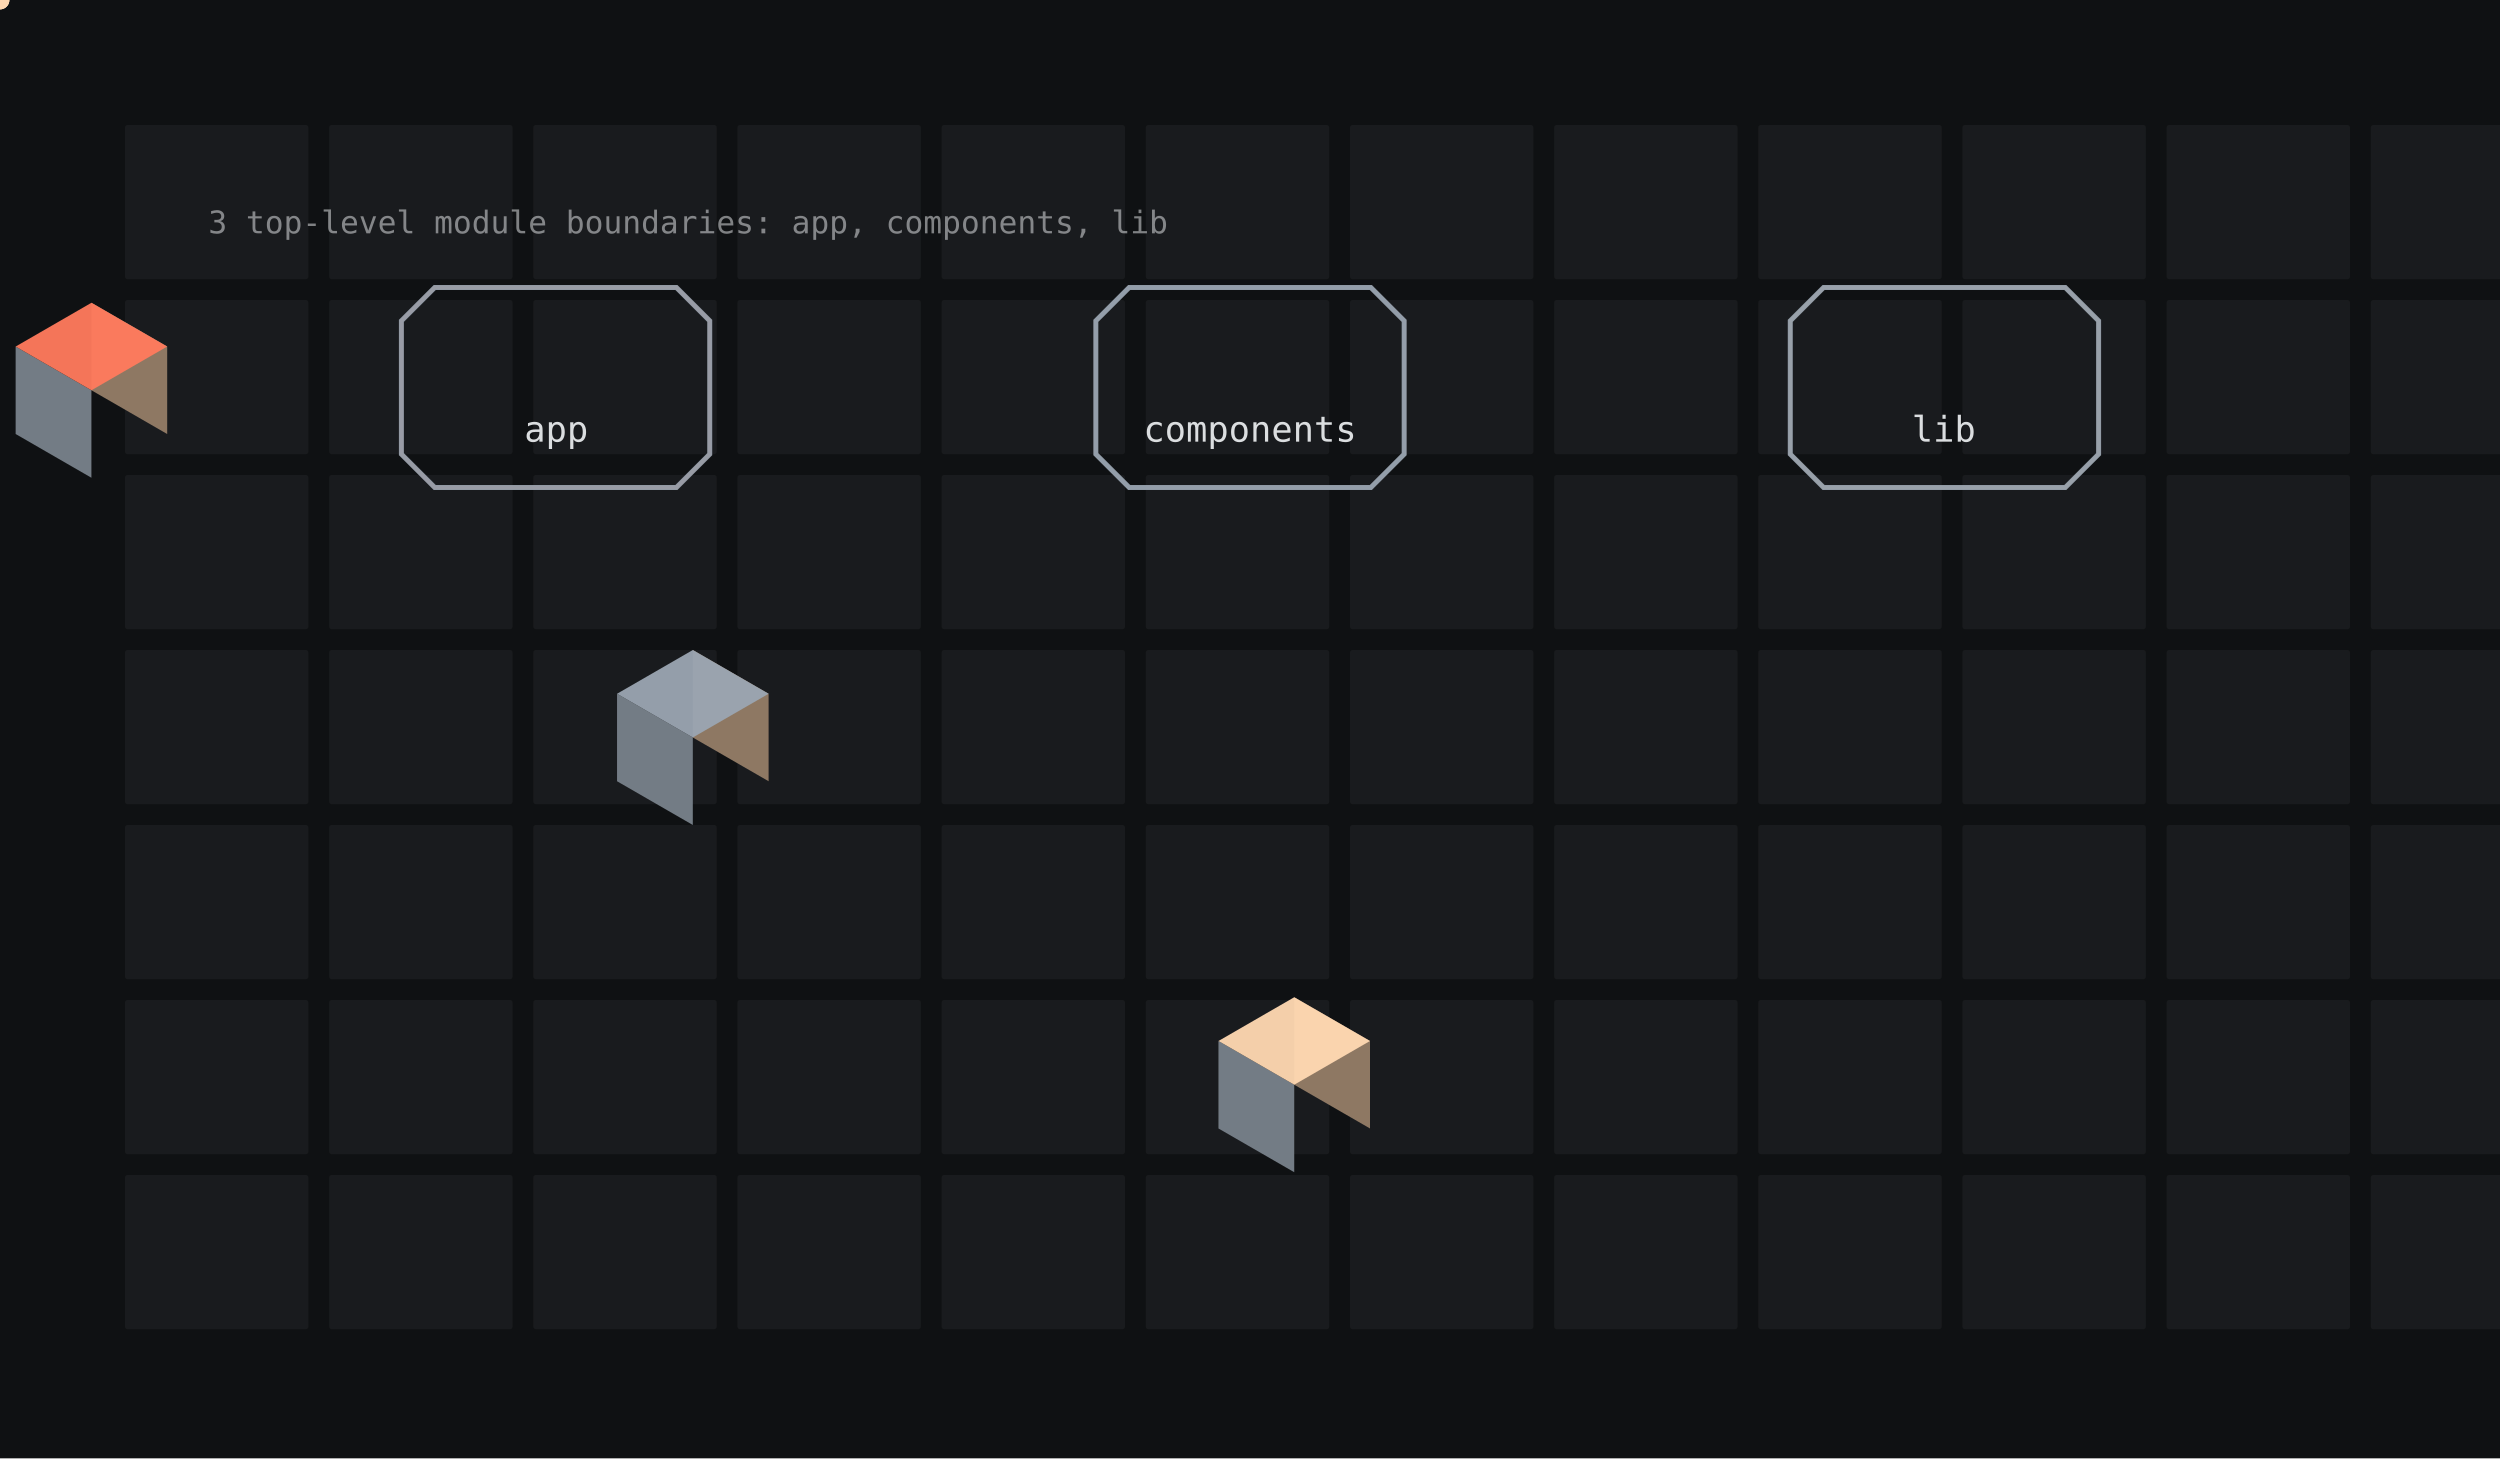
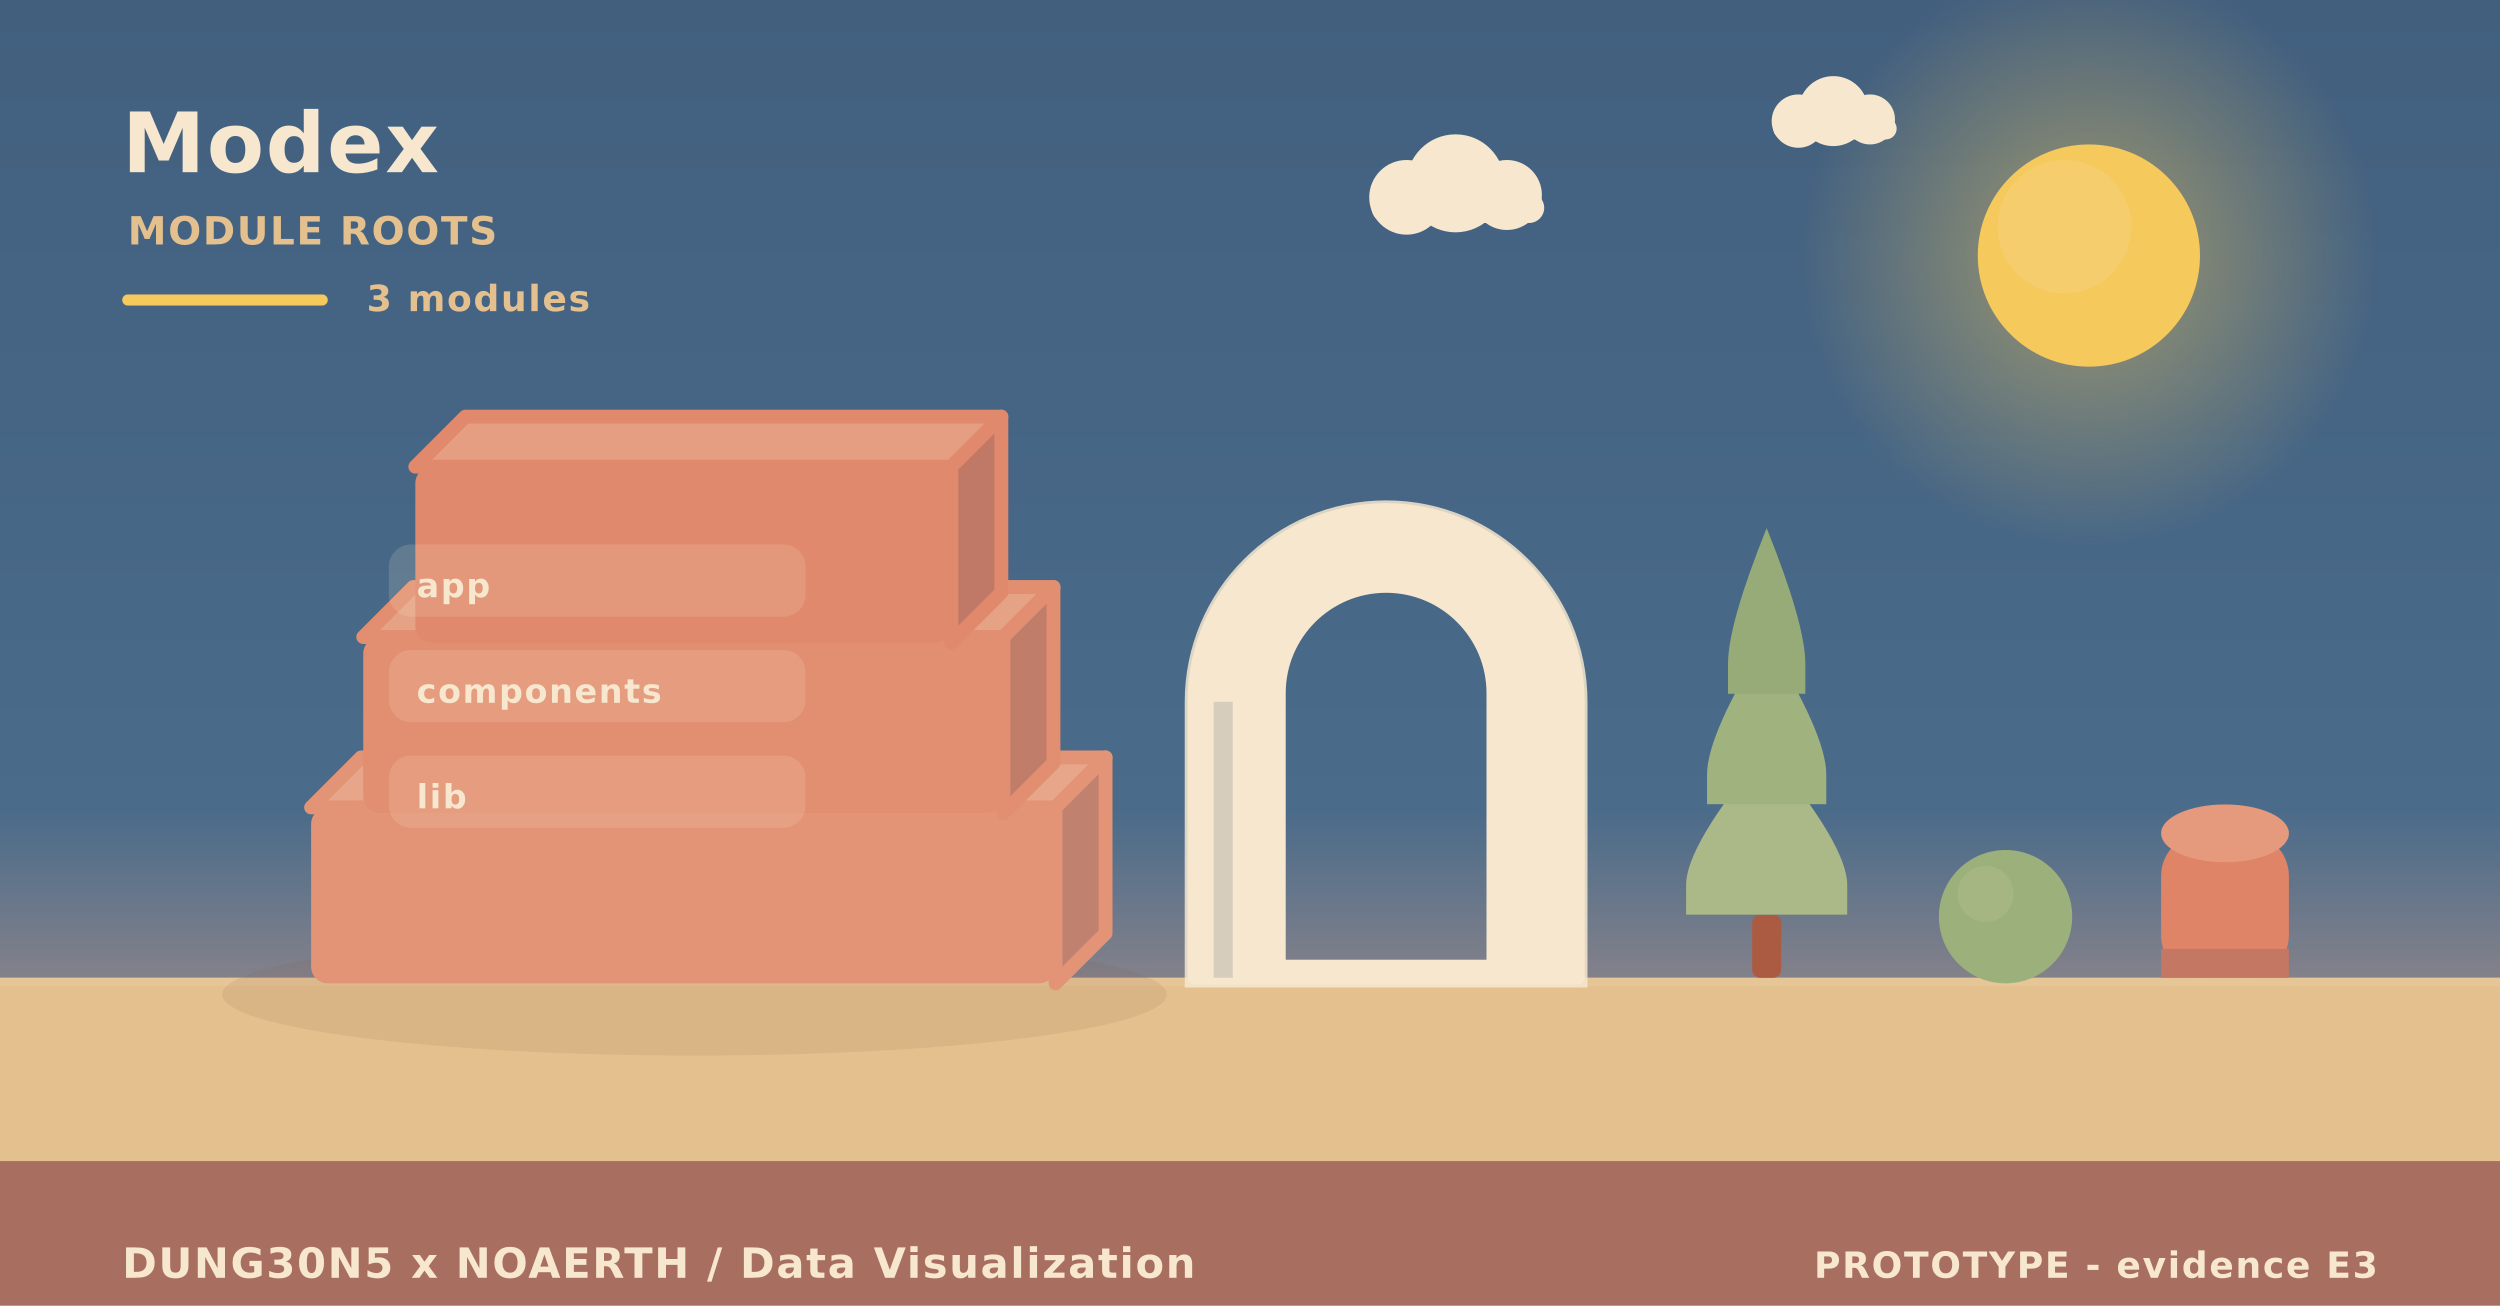
- <svg xmlns="http://www.w3.org/2000/svg" viewBox="0 0 1200 700" width="1200" height="700" role="img" aria-label="Modex architecture">
-   <rect width="1200" height="700" fill="#0f1113" />
-   <defs>
-     <linearGradient id="ga" x1="0" y1="0" x2="1" y2="1">
-       <stop offset="0%" stop-color="#ff7a5c" />
-       <stop offset="100%" stop-color="#9aa5b1" />
-     </linearGradient>
-   </defs>
-   <rect x="60.00" y="60.00" width="88.00" height="74.00" rx="1.20" fill="#f1f3f5" opacity="0.05" />
-   <rect x="158.00" y="60.00" width="88.00" height="74.00" rx="1.20" fill="#f1f3f5" opacity="0.05" />
-   <rect x="256.00" y="60.00" width="88.00" height="74.00" rx="1.20" fill="#f1f3f5" opacity="0.05" />
-   <rect x="354.00" y="60.00" width="88.00" height="74.00" rx="1.20" fill="#f1f3f5" opacity="0.05" />
-   <rect x="452.00" y="60.00" width="88.00" height="74.00" rx="1.20" fill="#f1f3f5" opacity="0.05" />
-   <rect x="550.00" y="60.00" width="88.00" height="74.00" rx="1.20" fill="#f1f3f5" opacity="0.05" />
-   <rect x="648.00" y="60.00" width="88.00" height="74.00" rx="1.20" fill="#f1f3f5" opacity="0.05" />
-   <rect x="746.00" y="60.00" width="88.00" height="74.00" rx="1.20" fill="#f1f3f5" opacity="0.05" />
-   <rect x="844.00" y="60.00" width="88.00" height="74.00" rx="1.20" fill="#f1f3f5" opacity="0.05" />
-   <rect x="942.00" y="60.00" width="88.00" height="74.00" rx="1.20" fill="#f1f3f5" opacity="0.05" />
-   <rect x="1040.00" y="60.00" width="88.00" height="74.00" rx="1.20" fill="#f1f3f5" opacity="0.05" />
-   <rect x="1138.00" y="60.00" width="88.00" height="74.00" rx="1.20" fill="#f1f3f5" opacity="0.05" />
-   <rect x="60.00" y="144.00" width="88.00" height="74.00" rx="1.20" fill="#f1f3f5" opacity="0.05" />
-   <rect x="158.00" y="144.00" width="88.00" height="74.00" rx="1.20" fill="#f1f3f5" opacity="0.05" />
-   <rect x="256.00" y="144.00" width="88.00" height="74.00" rx="1.20" fill="#f1f3f5" opacity="0.05" />
-   <rect x="354.00" y="144.00" width="88.00" height="74.00" rx="1.20" fill="#f1f3f5" opacity="0.05" />
-   <rect x="452.00" y="144.00" width="88.00" height="74.00" rx="1.20" fill="#f1f3f5" opacity="0.05" />
-   <rect x="550.00" y="144.00" width="88.00" height="74.00" rx="1.20" fill="#f1f3f5" opacity="0.05" />
-   <rect x="648.00" y="144.00" width="88.00" height="74.00" rx="1.20" fill="#f1f3f5" opacity="0.05" />
-   <rect x="746.00" y="144.00" width="88.00" height="74.00" rx="1.20" fill="#f1f3f5" opacity="0.05" />
-   <rect x="844.00" y="144.00" width="88.00" height="74.00" rx="1.20" fill="#f1f3f5" opacity="0.05" />
-   <rect x="942.00" y="144.00" width="88.00" height="74.00" rx="1.20" fill="#f1f3f5" opacity="0.05" />
-   <rect x="1040.00" y="144.00" width="88.00" height="74.00" rx="1.20" fill="#f1f3f5" opacity="0.05" />
-   <rect x="1138.00" y="144.00" width="88.00" height="74.00" rx="1.20" fill="#f1f3f5" opacity="0.05" />
-   <rect x="60.00" y="228.00" width="88.00" height="74.00" rx="1.20" fill="#f1f3f5" opacity="0.05" />
-   <rect x="158.00" y="228.00" width="88.00" height="74.00" rx="1.20" fill="#f1f3f5" opacity="0.05" />
-   <rect x="256.00" y="228.00" width="88.00" height="74.00" rx="1.20" fill="#f1f3f5" opacity="0.05" />
-   <rect x="354.00" y="228.00" width="88.00" height="74.00" rx="1.20" fill="#f1f3f5" opacity="0.05" />
-   <rect x="452.00" y="228.00" width="88.00" height="74.00" rx="1.20" fill="#f1f3f5" opacity="0.05" />
-   <rect x="550.00" y="228.00" width="88.00" height="74.00" rx="1.20" fill="#f1f3f5" opacity="0.05" />
-   <rect x="648.00" y="228.00" width="88.00" height="74.00" rx="1.20" fill="#f1f3f5" opacity="0.05" />
-   <rect x="746.00" y="228.00" width="88.00" height="74.00" rx="1.20" fill="#f1f3f5" opacity="0.05" />
-   <rect x="844.00" y="228.00" width="88.00" height="74.00" rx="1.20" fill="#f1f3f5" opacity="0.05" />
-   <rect x="942.00" y="228.00" width="88.00" height="74.00" rx="1.20" fill="#f1f3f5" opacity="0.05" />
-   <rect x="1040.00" y="228.00" width="88.00" height="74.00" rx="1.20" fill="#f1f3f5" opacity="0.05" />
-   <rect x="1138.00" y="228.00" width="88.00" height="74.00" rx="1.20" fill="#f1f3f5" opacity="0.05" />
-   <rect x="60.00" y="312.00" width="88.00" height="74.00" rx="1.20" fill="#f1f3f5" opacity="0.05" />
-   <rect x="158.00" y="312.00" width="88.00" height="74.00" rx="1.20" fill="#f1f3f5" opacity="0.05" />
-   <rect x="256.00" y="312.00" width="88.00" height="74.00" rx="1.20" fill="#f1f3f5" opacity="0.05" />
-   <rect x="354.00" y="312.00" width="88.00" height="74.00" rx="1.20" fill="#f1f3f5" opacity="0.05" />
-   <rect x="452.00" y="312.00" width="88.00" height="74.00" rx="1.20" fill="#f1f3f5" opacity="0.05" />
-   <rect x="550.00" y="312.00" width="88.00" height="74.00" rx="1.20" fill="#f1f3f5" opacity="0.05" />
-   <rect x="648.00" y="312.00" width="88.00" height="74.00" rx="1.20" fill="#f1f3f5" opacity="0.05" />
-   <rect x="746.00" y="312.00" width="88.00" height="74.00" rx="1.20" fill="#f1f3f5" opacity="0.05" />
-   <rect x="844.00" y="312.00" width="88.00" height="74.00" rx="1.20" fill="#f1f3f5" opacity="0.05" />
-   <rect x="942.00" y="312.00" width="88.00" height="74.00" rx="1.20" fill="#f1f3f5" opacity="0.05" />
-   <rect x="1040.00" y="312.00" width="88.00" height="74.00" rx="1.20" fill="#f1f3f5" opacity="0.05" />
-   <rect x="1138.00" y="312.00" width="88.00" height="74.00" rx="1.20" fill="#f1f3f5" opacity="0.05" />
-   <rect x="60.00" y="396.00" width="88.00" height="74.00" rx="1.20" fill="#f1f3f5" opacity="0.05" />
-   <rect x="158.00" y="396.00" width="88.00" height="74.00" rx="1.20" fill="#f1f3f5" opacity="0.05" />
-   <rect x="256.00" y="396.00" width="88.00" height="74.00" rx="1.20" fill="#f1f3f5" opacity="0.05" />
-   <rect x="354.00" y="396.00" width="88.00" height="74.00" rx="1.20" fill="#f1f3f5" opacity="0.05" />
-   <rect x="452.00" y="396.00" width="88.00" height="74.00" rx="1.20" fill="#f1f3f5" opacity="0.05" />
-   <rect x="550.00" y="396.00" width="88.00" height="74.00" rx="1.20" fill="#f1f3f5" opacity="0.05" />
-   <rect x="648.00" y="396.00" width="88.00" height="74.00" rx="1.20" fill="#f1f3f5" opacity="0.05" />
-   <rect x="746.00" y="396.00" width="88.00" height="74.00" rx="1.20" fill="#f1f3f5" opacity="0.05" />
-   <rect x="844.00" y="396.00" width="88.00" height="74.00" rx="1.20" fill="#f1f3f5" opacity="0.05" />
-   <rect x="942.00" y="396.00" width="88.00" height="74.00" rx="1.20" fill="#f1f3f5" opacity="0.05" />
-   <rect x="1040.00" y="396.00" width="88.00" height="74.00" rx="1.20" fill="#f1f3f5" opacity="0.05" />
-   <rect x="1138.00" y="396.00" width="88.00" height="74.00" rx="1.20" fill="#f1f3f5" opacity="0.05" />
-   <rect x="60.00" y="480.00" width="88.00" height="74.00" rx="1.20" fill="#f1f3f5" opacity="0.05" />
-   <rect x="158.00" y="480.00" width="88.00" height="74.00" rx="1.20" fill="#f1f3f5" opacity="0.05" />
-   <rect x="256.00" y="480.00" width="88.00" height="74.00" rx="1.20" fill="#f1f3f5" opacity="0.05" />
-   <rect x="354.00" y="480.00" width="88.00" height="74.00" rx="1.20" fill="#f1f3f5" opacity="0.05" />
-   <rect x="452.00" y="480.00" width="88.00" height="74.00" rx="1.20" fill="#f1f3f5" opacity="0.05" />
-   <rect x="550.00" y="480.00" width="88.00" height="74.00" rx="1.20" fill="#f1f3f5" opacity="0.05" />
-   <rect x="648.00" y="480.00" width="88.00" height="74.00" rx="1.20" fill="#f1f3f5" opacity="0.05" />
-   <rect x="746.00" y="480.00" width="88.00" height="74.00" rx="1.20" fill="#f1f3f5" opacity="0.05" />
-   <rect x="844.00" y="480.00" width="88.00" height="74.00" rx="1.20" fill="#f1f3f5" opacity="0.05" />
-   <rect x="942.00" y="480.00" width="88.00" height="74.00" rx="1.20" fill="#f1f3f5" opacity="0.05" />
-   <rect x="1040.00" y="480.00" width="88.00" height="74.00" rx="1.20" fill="#f1f3f5" opacity="0.05" />
-   <rect x="1138.00" y="480.00" width="88.00" height="74.00" rx="1.20" fill="#f1f3f5" opacity="0.05" />
-   <rect x="60.00" y="564.00" width="88.00" height="74.00" rx="1.20" fill="#f1f3f5" opacity="0.05" />
-   <rect x="158.00" y="564.00" width="88.00" height="74.00" rx="1.20" fill="#f1f3f5" opacity="0.05" />
-   <rect x="256.00" y="564.00" width="88.00" height="74.00" rx="1.20" fill="#f1f3f5" opacity="0.05" />
-   <rect x="354.00" y="564.00" width="88.00" height="74.00" rx="1.20" fill="#f1f3f5" opacity="0.05" />
-   <rect x="452.00" y="564.00" width="88.00" height="74.00" rx="1.20" fill="#f1f3f5" opacity="0.05" />
-   <rect x="550.00" y="564.00" width="88.00" height="74.00" rx="1.20" fill="#f1f3f5" opacity="0.05" />
-   <rect x="648.00" y="564.00" width="88.00" height="74.00" rx="1.20" fill="#f1f3f5" opacity="0.05" />
-   <rect x="746.00" y="564.00" width="88.00" height="74.00" rx="1.20" fill="#f1f3f5" opacity="0.05" />
-   <rect x="844.00" y="564.00" width="88.00" height="74.00" rx="1.20" fill="#f1f3f5" opacity="0.05" />
-   <rect x="942.00" y="564.00" width="88.00" height="74.00" rx="1.20" fill="#f1f3f5" opacity="0.05" />
-   <rect x="1040.00" y="564.00" width="88.00" height="74.00" rx="1.20" fill="#f1f3f5" opacity="0.05" />
-   <rect x="1138.00" y="564.00" width="88.00" height="74.00" rx="1.20" fill="#f1f3f5" opacity="0.05" />
-   <path d="M208.67,138.00 H324.67 L340.67,154.00 V218.00 L324.67,234.00 H208.67 L192.67,218.00 V154.00 Z" fill="none" stroke="rgba(255,122,92,0.550)" stroke-width="1.80" opacity="0.90" />
-   <polygon points="43.88,187.33 80.25,208.33 80.25,166.33 43.88,145.33" fill="#947d67" opacity="0.95" />
-   <polygon points="7.51,208.33 43.88,229.33 43.88,187.33 7.51,166.33" fill="#78818a" opacity="0.95" />
-   <polygon points="43.88,145.33 80.25,166.33 43.88,187.33 7.51,166.33" fill="#ff7a5c" opacity="0.95" />
-   <text x="267" y="212" font-family="ui-monospace,Menlo,monospace" font-size="17" fill="rgba(241,243,245,0.900)" text-anchor="middle">app</text>
+ <svg xmlns="http://www.w3.org/2000/svg" width="900" height="470" viewBox="0 0 900 470" role="img" aria-label="Modex - how it is built">
+   <linearGradient id="skya" x1="0" y1="0" x2="0" y2="1">
+     <stop offset="0" stop-color="#425f7e" />
+     <stop offset="0.62" stop-color="#4a6b8a" />
+     <stop offset="1" stop-color="#f3ad8a" />
+   </linearGradient>
+   <rect width="900" height="470" fill="url(#skya)" />
+   <radialGradient id="suna">
+     <stop offset="0.35" stop-color="#f5c95c" stop-opacity="0.34" />
+     <stop offset="1" stop-color="#f5c95c" stop-opacity="0" />
+   </radialGradient>
+   <circle cx="752" cy="92" r="104" fill="url(#suna)" />
+   <circle cx="752" cy="92" r="40" fill="#f5c95c" />
+   <circle cx="743.2" cy="81.6" r="24" fill="#f5d27e" opacity="0.5" />
  <g>
-     <path d="M208.67,138.00 H324.67 L340.67,154.00 V218.00 L324.67,234.00 H208.67 L192.67,218.00 V154.00 Z" fill="none" stroke="#9aa5b1" stroke-width="2.40" opacity="0.90" />
-     <animate attributeName="opacity" values="0.25;1.0;0.25" dur="23.7s" begin="0.0s" repeatCount="indefinite" />
+     <circle cx="524" cy="66" r="17.64" fill="#f6e7ce" />
+     <circle cx="506.36" cy="71.04" r="13.44" fill="#f6e7ce" />
+     <circle cx="542.48" cy="70.2" r="12.6" fill="#f6e7ce" />
+     <rect x="493.76" y="69.36" width="62.16" height="10.92" rx="5.46" fill="#f6e7ce" />
+     <animateTransform attributeName="transform" type="translate" values="0 0;24 0;0 0" dur="36s" begin="0s" repeatCount="indefinite" />
  </g>
-   <g opacity="0.9">
-     <circle cx="0.00" cy="0.00" r="4.50" fill="#ffd8b1" opacity="1.00" />
-     <animateTransform attributeName="transform" type="translate" values="266.67,184.00 600.00,184.00" dur="7.9s" begin="0.0s" repeatCount="indefinite" />
-     <animateTransform attributeName="transform" type="translate" values="600.00,184.00 266.67,184.00" dur="7.9s" begin="3.95s" repeatCount="indefinite" />
+   <g>
+     <circle cx="660" cy="40" r="12.6" fill="#f6e7ce" />
+     <circle cx="647.4" cy="43.6" r="9.6" fill="#f6e7ce" />
+     <circle cx="673.2" cy="43" r="9" fill="#f6e7ce" />
+     <rect x="638.4" y="42.4" width="44.4" height="7.8" rx="3.9" fill="#f6e7ce" />
+     <animateTransform attributeName="transform" type="translate" values="0 0;-18 0;0 0" dur="46s" begin="3s" repeatCount="indefinite" />
  </g>
-   <path d="M542.00,138.00 H658.00 L674.00,154.00 V218.00 L658.00,234.00 H542.00 L526.00,218.00 V154.00 Z" fill="none" stroke="rgba(154,165,177,0.550)" stroke-width="1.80" opacity="0.90" />
-   <polygon points="332.55,354.00 368.93,375.00 368.93,333.00 332.55,312.00" fill="#947d67" opacity="0.95" />
-   <polygon points="296.18,375.00 332.55,396.00 332.55,354.00 296.18,333.00" fill="#78818a" opacity="0.95" />
-   <polygon points="332.55,312.00 368.93,333.00 332.55,354.00 296.18,333.00" fill="#9aa5b1" opacity="0.95" />
-   <text x="600" y="212" font-family="ui-monospace,Menlo,monospace" font-size="17" fill="rgba(241,243,245,0.900)" text-anchor="middle">components</text>
+   <rect x="0" y="352" width="900" height="118" fill="#e3c08d" />
+   <rect x="0" y="352" width="900" height="3" fill="#e6c596" />
+   <text x="44" y="62" font-family="Verdana,DejaVu Sans,sans-serif" font-size="30" font-weight="700" letter-spacing="0.6" fill="#f6e7ce" text-anchor="start">Modex</text>
+   <text x="46" y="88" font-family="Verdana,DejaVu Sans,sans-serif" font-size="14" font-weight="700" letter-spacing="0.6" fill="#e3c08d" text-anchor="start">MODULE ROOTS</text>
+   <rect x="44" y="106" width="74" height="4" rx="2" fill="#f5c95c" />
+   <text x="132" y="112" font-family="Verdana,DejaVu Sans,sans-serif" font-size="13" font-weight="700" letter-spacing="0.6" fill="#e3c08d" text-anchor="start">3 modules</text>
+   <ellipse cx="250" cy="358" rx="170" ry="22" fill="rgba(138,90,68,0.11)" />
+   <path d="M112,290.67 L380,290.67 L398,272.67 L130,272.67 Z" fill="#e7a589" stroke="#e39376" stroke-width="5" stroke-linejoin="round" />
+   <path d="M380,290.67 L398,272.67 L398,336 L380,354 Z" fill="#c1816f" stroke="#e39376" stroke-width="5" stroke-linejoin="round" />
+   <rect x="112" y="290.67" width="268" height="63.33" rx="6" fill="#e39376" />
+   <path d="M130.76,229.33 L361.24,229.33 L379.24,211.33 L148.76,211.33 Z" fill="#e6a285" stroke="#e28e71" stroke-width="5" stroke-linejoin="round" />
+   <path d="M361.24,229.33 L379.24,211.33 L379.24,274.67 L361.24,292.67 Z" fill="#c07d6a" stroke="#e28e71" stroke-width="5" stroke-linejoin="round" />
+   <rect x="130.76" y="229.33" width="230.48" height="63.33" rx="6" fill="#e28e71" />
+   <path d="M149.52,168 L342.48,168 L360.48,150 L167.52,150 Z" fill="#e69e82" stroke="#e1896c" stroke-width="5" stroke-linejoin="round" />
+   <path d="M342.48,168 L360.48,150 L360.48,213.33 L342.48,231.33 Z" fill="#bf7966" stroke="#e1896c" stroke-width="5" stroke-linejoin="round" />
+   <rect x="149.52" y="168" width="192.96" height="63.33" rx="6" fill="#e1896c" />
+   <rect x="140" y="196" width="150" height="26" rx="8" fill="rgba(246,231,206,0.16)" opacity="0.94" />
  <g>
-     <path d="M542.00,138.00 H658.00 L674.00,154.00 V218.00 L658.00,234.00 H542.00 L526.00,218.00 V154.00 Z" fill="none" stroke="#9aa5b1" stroke-width="2.40" opacity="0.90" />
-     <animate attributeName="opacity" values="0.25;1.0;0.25" dur="23.7s" begin="0.45s" repeatCount="indefinite" />
+     <text x="150" y="215" font-family="Verdana,DejaVu Sans,sans-serif" font-size="12" font-weight="700" letter-spacing="0.6" fill="#f6e7ce" text-anchor="start">app</text>
+     <animateTransform attributeName="transform" type="translate" values="0 10;0 0" dur="0.7s" begin="0.3s" fill="freeze" />
  </g>
-   <g opacity="0.9">
-     <circle cx="0.00" cy="0.00" r="4.50" fill="#ffd8b1" opacity="1.00" />
-     <animateTransform attributeName="transform" type="translate" values="600.00,184.00 933.33,184.00" dur="7.9s" begin="0.3s" repeatCount="indefinite" />
-     <animateTransform attributeName="transform" type="translate" values="933.33,184.00 600.00,184.00" dur="7.9s" begin="4.25s" repeatCount="indefinite" />
+   <rect x="140" y="234" width="150" height="26" rx="8" fill="rgba(246,231,206,0.16)" opacity="0.94" />
+   <g>
+     <text x="150" y="253" font-family="Verdana,DejaVu Sans,sans-serif" font-size="12" font-weight="700" letter-spacing="0.6" fill="#f6e7ce" text-anchor="start">components</text>
+     <animateTransform attributeName="transform" type="translate" values="0 10;0 0" dur="0.7s" begin="0.5s" fill="freeze" />
  </g>
-   <path d="M875.33,138.00 H991.33 L1007.33,154.00 V218.00 L991.33,234.00 H875.33 L859.33,218.00 V154.00 Z" fill="none" stroke="rgba(255,216,177,0.550)" stroke-width="1.80" opacity="0.90" />
-   <polygon points="621.23,520.67 657.60,541.67 657.60,499.67 621.23,478.67" fill="#947d67" opacity="0.95" />
-   <polygon points="584.86,541.67 621.23,562.67 621.23,520.67 584.86,499.67" fill="#78818a" opacity="0.95" />
-   <polygon points="621.23,478.67 657.60,499.67 621.23,520.67 584.86,499.67" fill="#ffd8b1" opacity="0.95" />
-   <text x="933" y="212" font-family="ui-monospace,Menlo,monospace" font-size="17" fill="rgba(241,243,245,0.900)" text-anchor="middle">lib</text>
+   <rect x="140" y="272" width="150" height="26" rx="8" fill="rgba(246,231,206,0.16)" opacity="0.94" />
  <g>
-     <path d="M875.33,138.00 H991.33 L1007.33,154.00 V218.00 L991.33,234.00 H875.33 L859.33,218.00 V154.00 Z" fill="none" stroke="#9aa5b1" stroke-width="2.40" opacity="0.90" />
-     <animate attributeName="opacity" values="0.25;1.0;0.25" dur="23.7s" begin="0.9s" repeatCount="indefinite" />
+     <text x="150" y="291" font-family="Verdana,DejaVu Sans,sans-serif" font-size="12" font-weight="700" letter-spacing="0.6" fill="#f6e7ce" text-anchor="start">lib</text>
+     <animateTransform attributeName="transform" type="translate" values="0 10;0 0" dur="0.7s" begin="0.7s" fill="freeze" />
  </g>
-   <g opacity="0.9">
-     <circle cx="0.00" cy="0.00" r="4.50" fill="#ffd8b1" opacity="1.00" />
-     <animateTransform attributeName="transform" type="translate" values="933.33,184.00 933.33,184.00" dur="7.9s" begin="0.6s" repeatCount="indefinite" />
-     <animateTransform attributeName="transform" type="translate" values="933.33,184.00 933.33,184.00" dur="7.9s" begin="4.55s" repeatCount="indefinite" />
-   </g>
-   <text x="100" y="112" font-family="ui-monospace,Menlo,monospace" font-size="15" fill="rgba(241,243,245,0.500)">3 top-level module boundaries: app, components, lib</text>
+   <path d="M430,352 L430,252.64 A69,69 0 0 1 568,252.64 L568,352 Z M460.36,348 L460.36,249.55 A38.64,38.64 0 0 1 537.64,249.55 L537.64,348 Z" fill="#f6e7ce" fill-rule="evenodd" stroke="#f6e7ce" stroke-width="5" stroke-linejoin="round" />
+   <path d="M430,352 L430,252.64 A69,69 0 0 1 568,252.64 L568,352 Z" fill="none" stroke="#f6e7ce" stroke-width="7" stroke-linecap="round" opacity="0.85" />
+   <rect x="436.9" y="252.64" width="6.9" height="99.36" fill="#d7cdbc" />
+   <rect x="630.78" y="329.28" width="10.44" height="22.72" rx="2.9" fill="#ac5b43" />
+   <path d="M636,269.64 Q607,304.23 607,318.54 Q607,329.28 607,329.28 L665,329.28 Q665,329.28 665,318.54 Q665,304.23 636,269.64 Z" fill="#aab987" />
+   <path d="M636,229.88 Q614.54,264.47 614.54,278.78 Q614.54,289.52 614.54,289.52 L657.46,289.52 Q657.46,289.52 657.46,278.78 Q657.46,264.47 636,229.88 Z" fill="#a0b37f" />
+   <path d="M636,190.12 Q622.08,224.71 622.08,239.02 Q622.08,249.76 622.08,249.76 L649.92,249.76 Q649.92,249.76 649.92,239.02 Q649.92,224.71 636,190.12 Z" fill="#96ab78" />
+   <circle cx="722" cy="330" r="24" fill="#9bb07a" />
+   <circle cx="714.8" cy="321.84" r="10.08" fill="#adbb8b" opacity="0.55" />
+   <rect x="778" y="300" width="46" height="52" rx="15.33" fill="#e08467" />
+   <ellipse cx="801" cy="300" rx="23" ry="10.4" fill="#e59a7e" />
+   <rect x="778" y="341.6" width="46" height="10.4" fill="#c47763" />
+   <rect x="0" y="418" width="900" height="52" rx="0" fill="#a5695e" opacity="0.94" />
+   <text x="44" y="460" font-family="Verdana,DejaVu Sans,sans-serif" font-size="15" font-weight="700" letter-spacing="0.6" fill="#f6e7ce" text-anchor="start">DUNG30N5 x NOAERTH  /  Data Visualization</text>
+   <text x="856" y="460" font-family="Verdana,DejaVu Sans,sans-serif" font-size="13" font-weight="700" letter-spacing="0.6" fill="#f6e7ce" text-anchor="end">PROTOTYPE  -  evidence E3</text>
</svg>
